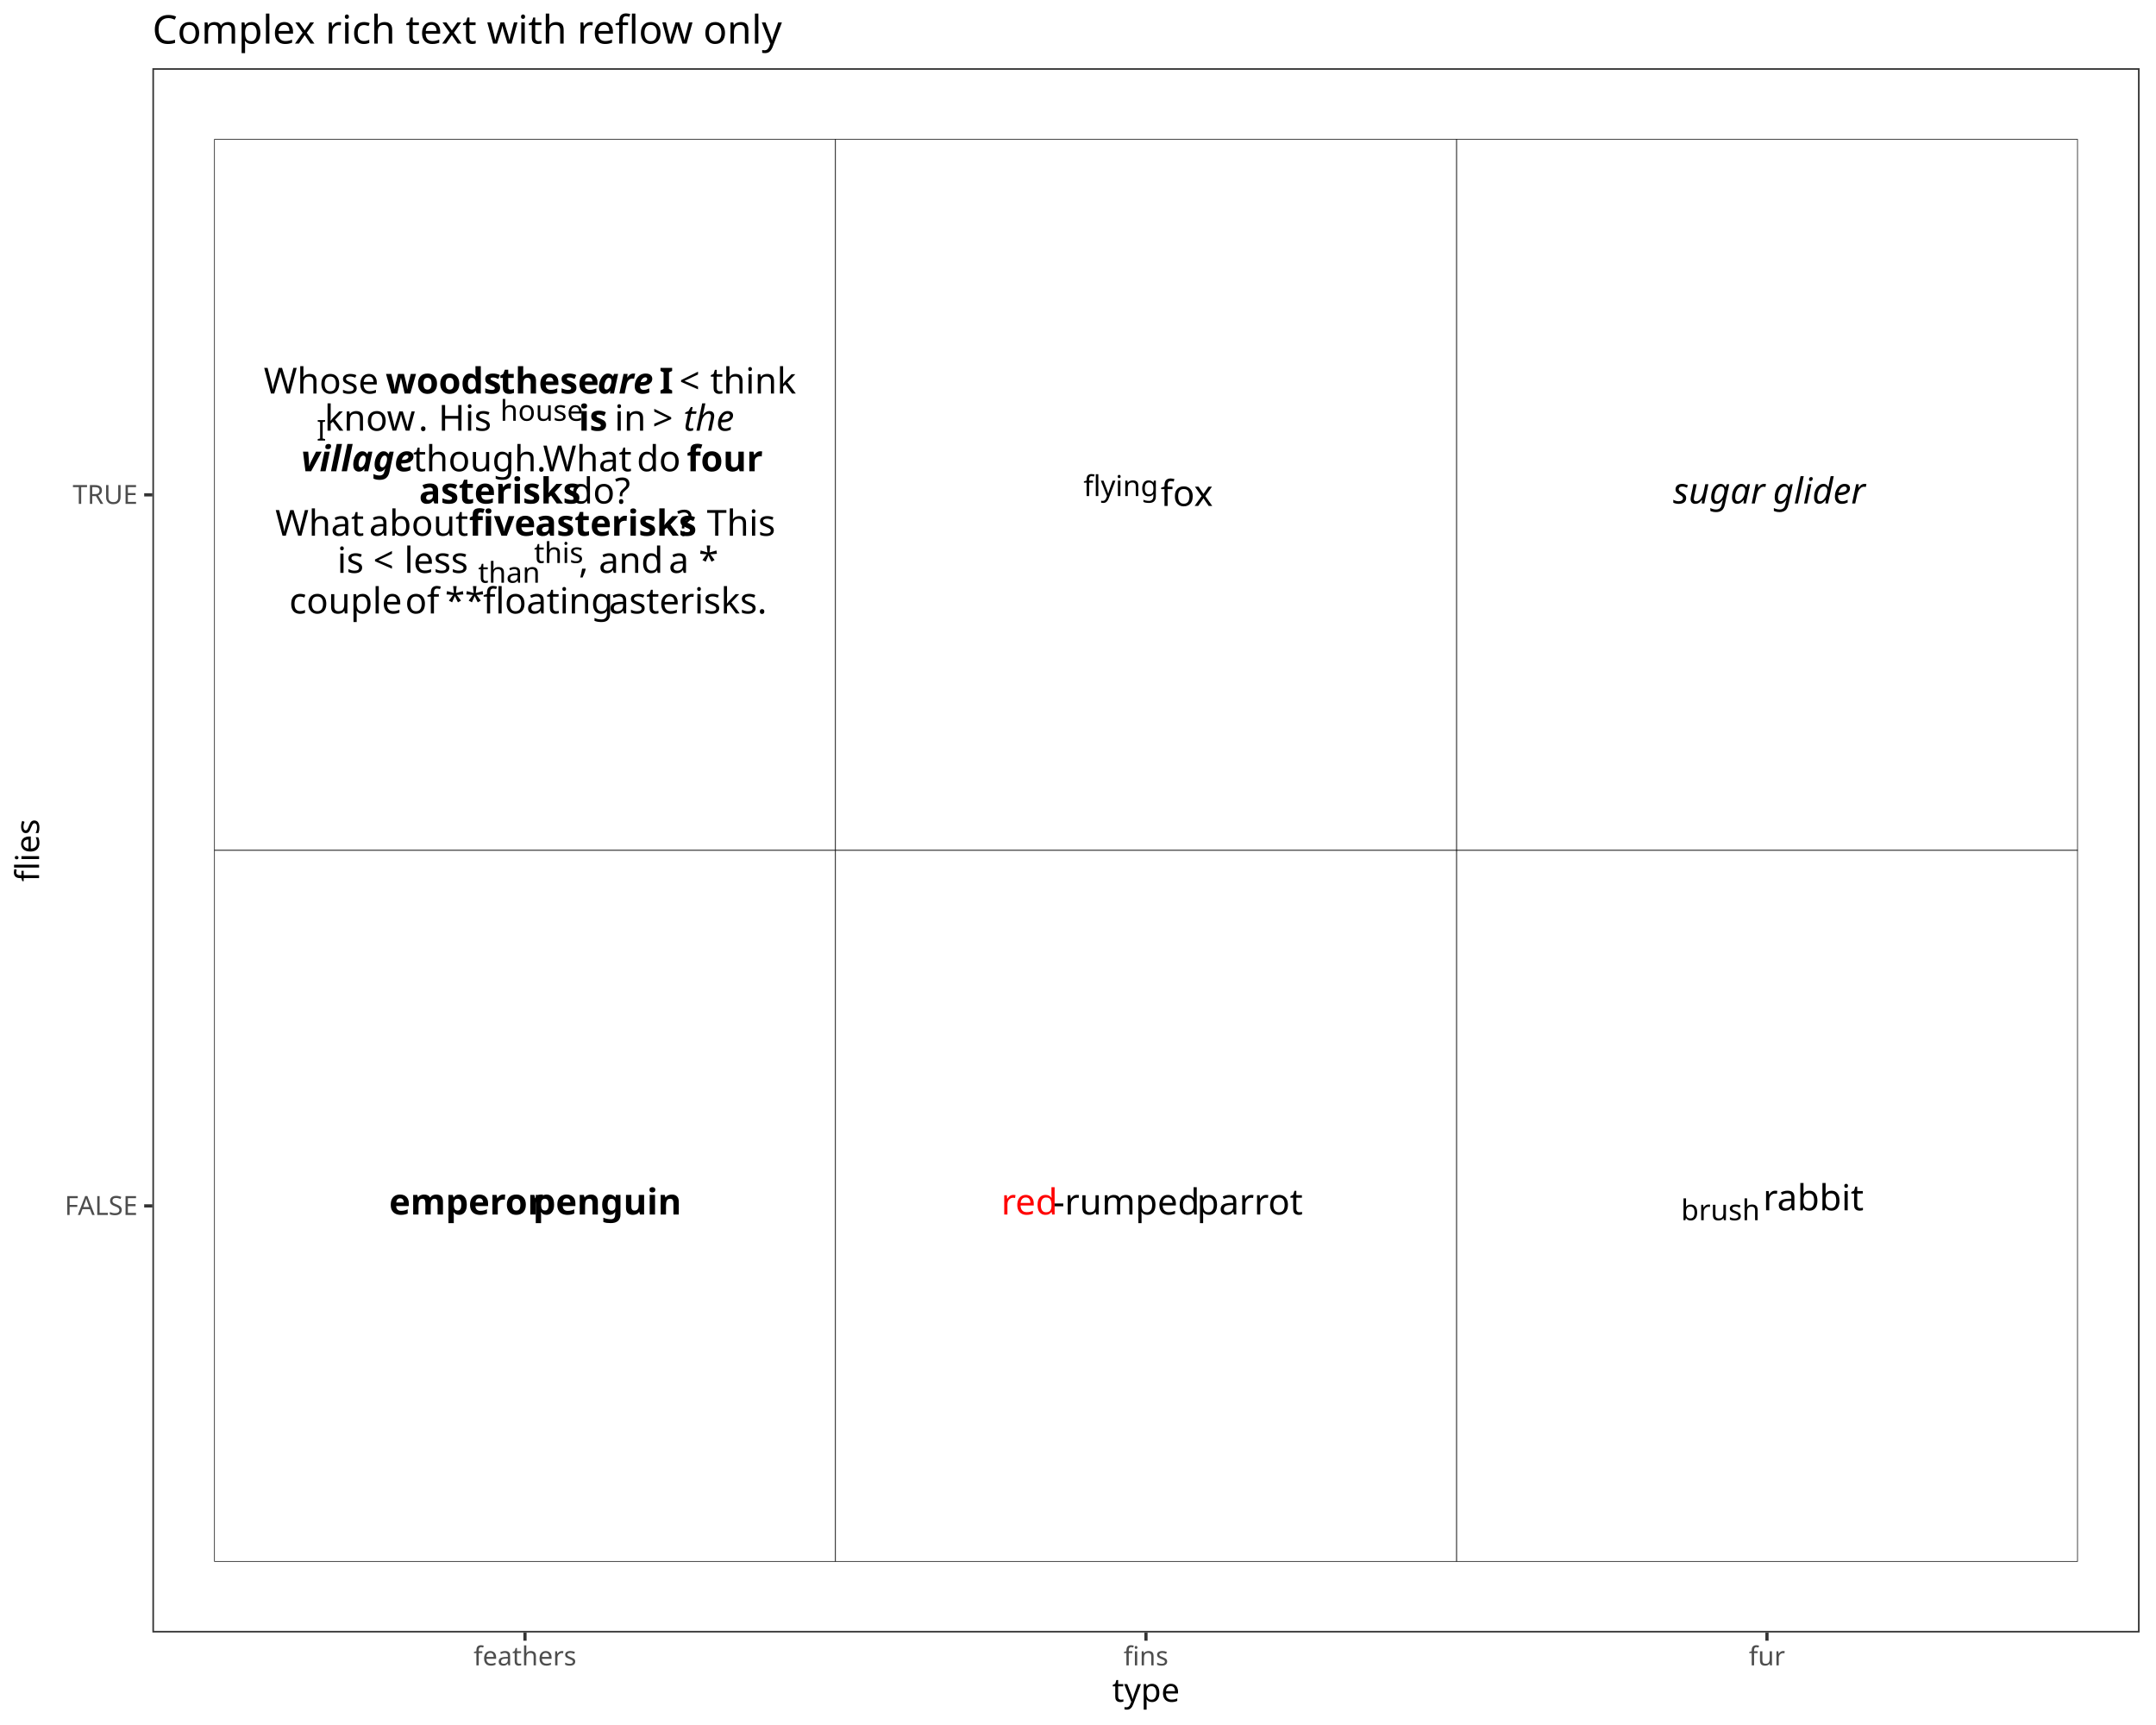
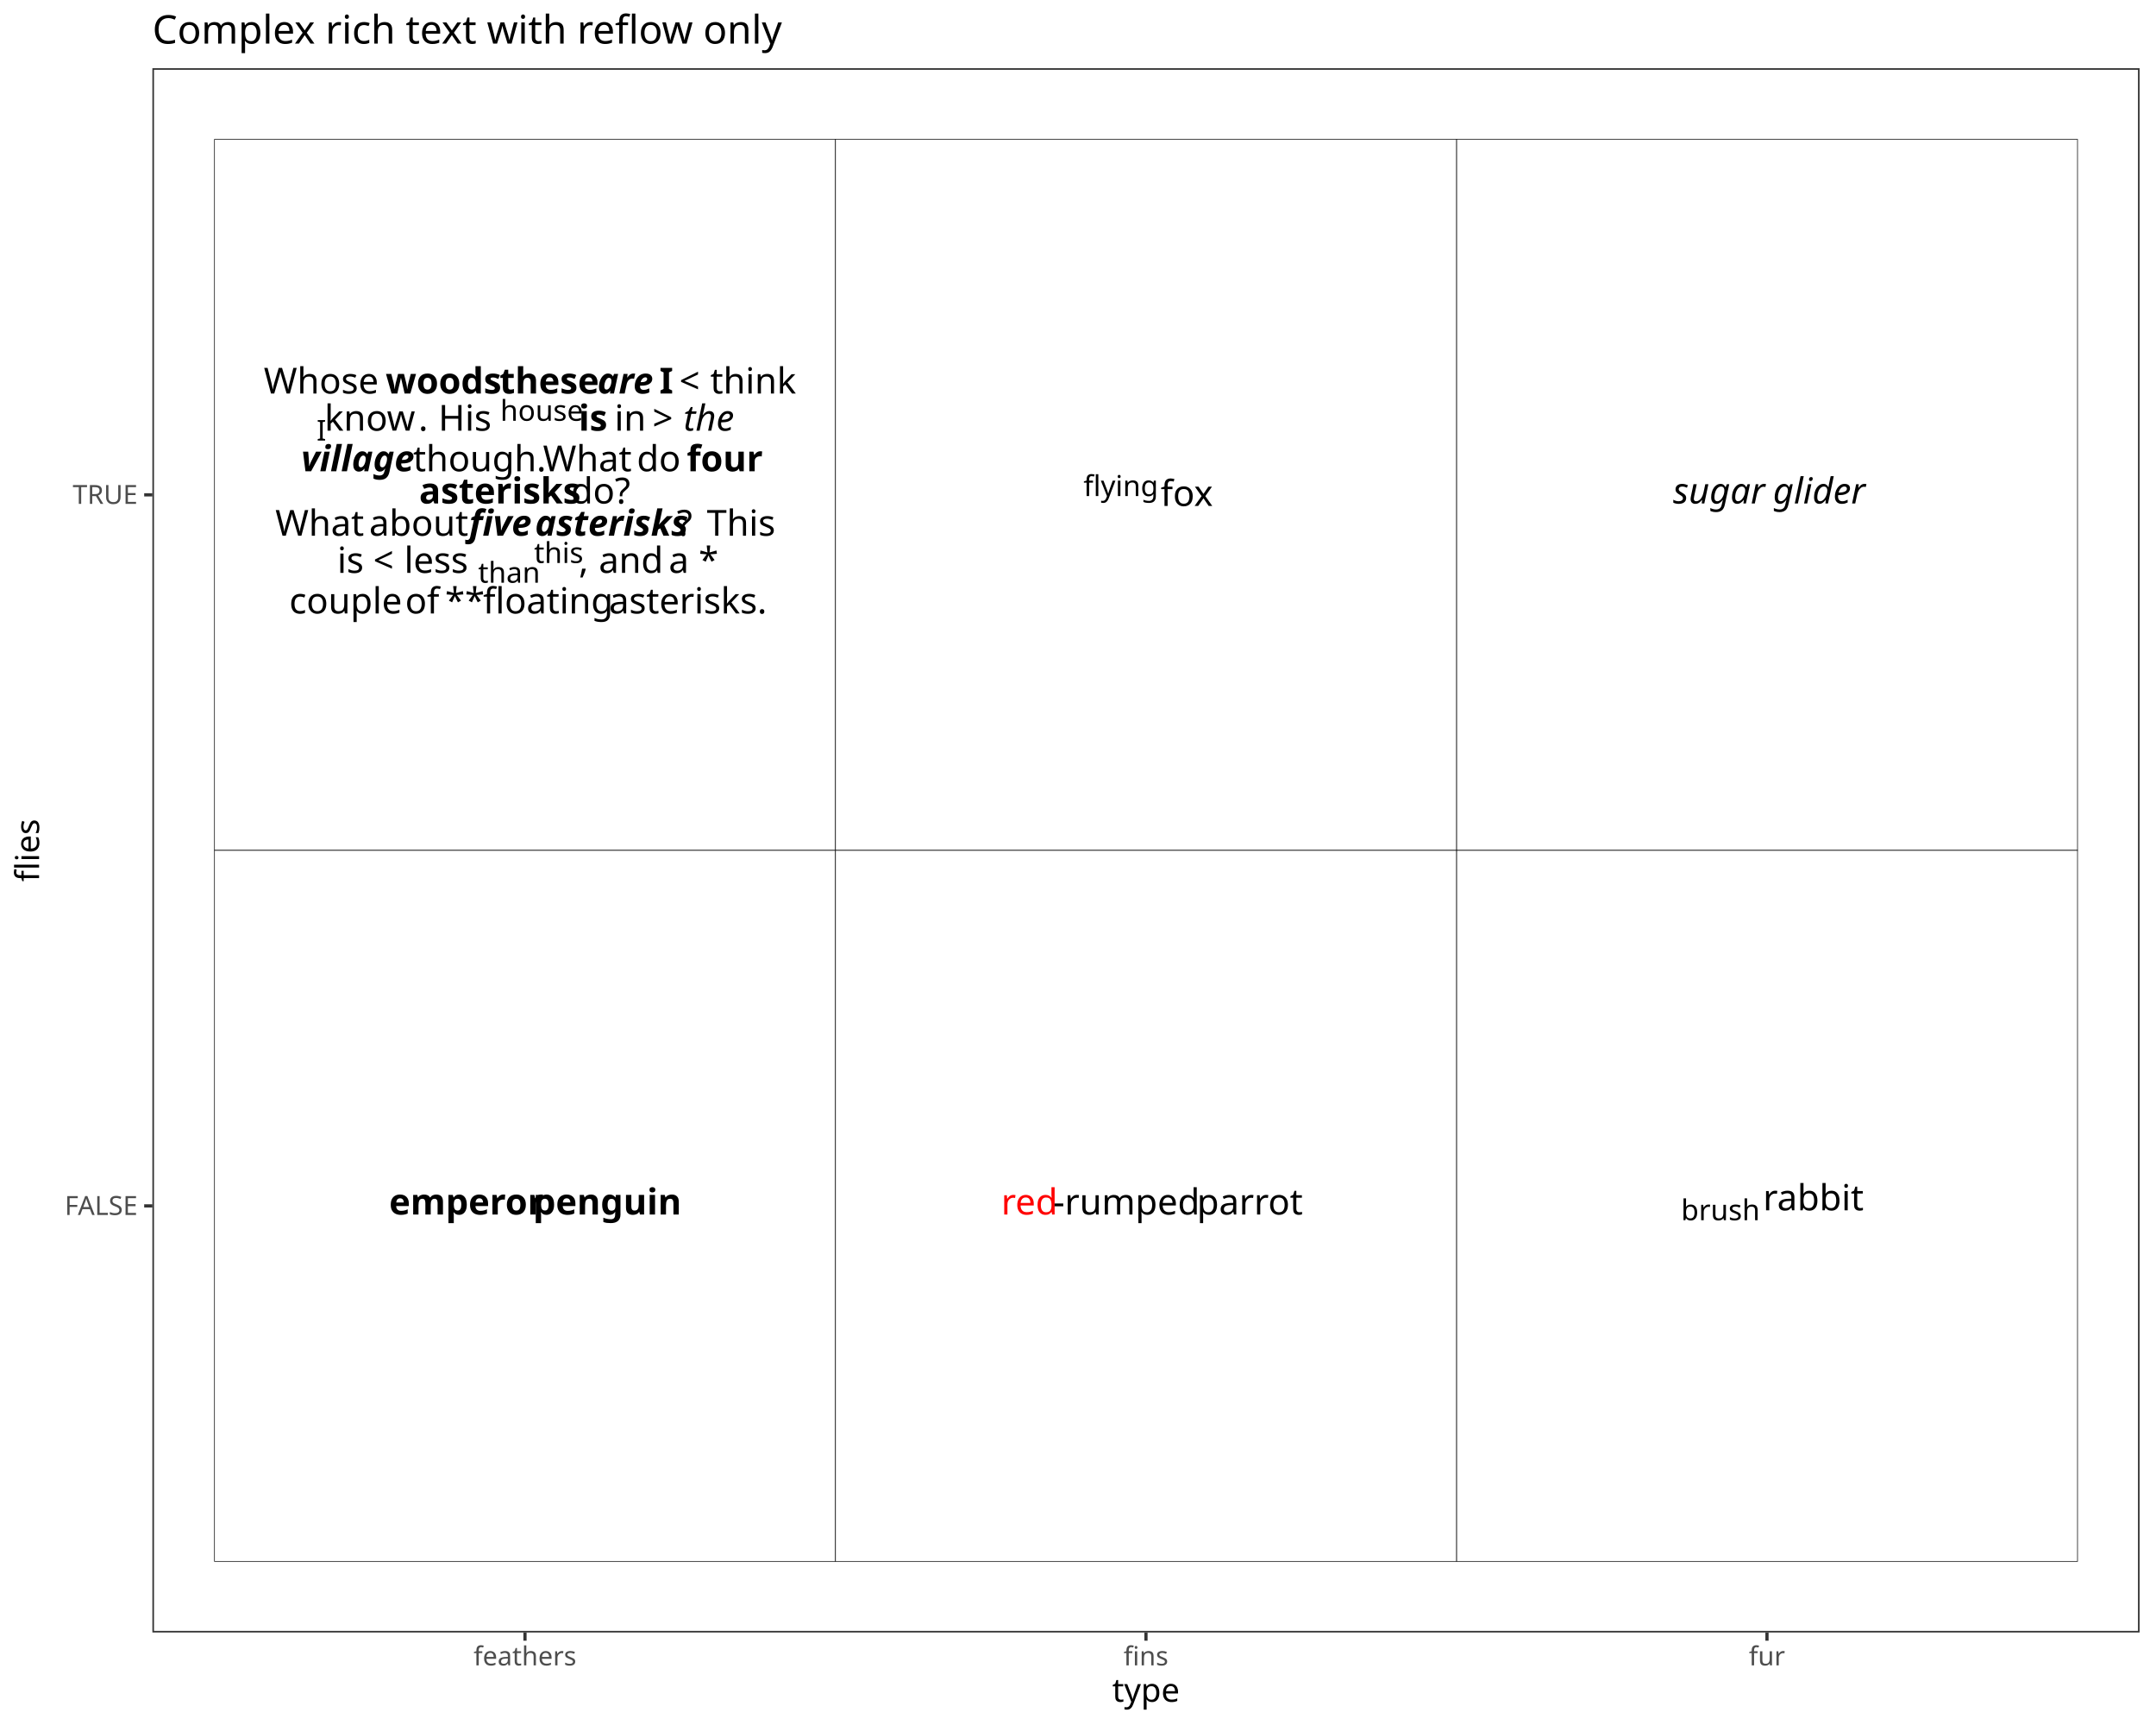
<svg xmlns="http://www.w3.org/2000/svg" class="svglite" data-engine-version="2.0" width="720.00pt" height="576.00pt" viewBox="0 0 720.00 576.00">
  <defs>
    <style type="text/css">
    .svglite line, .svglite polyline, .svglite polygon, .svglite path, .svglite rect, .svglite circle {
      fill: none;
      stroke: #000000;
      stroke-linecap: round;
      stroke-linejoin: round;
      stroke-miterlimit: 10.00;
    }
  </style>
  </defs>
  <rect width="100%" height="100%" style="stroke: none; fill: #FFFFFF;" />
  <defs>
    <clipPath id="cpMC4wMHw3MjAuMDB8MC4wMHw1NzYuMDA=">
      <rect x="0.00" y="0.00" width="720.00" height="576.00" />
    </clipPath>
  </defs>
  <g clip-path="url(#cpMC4wMHw3MjAuMDB8MC4wMHw1NzYuMDA=)">
    <rect x="0.00" y="0.00" width="720.00" height="576.00" style="stroke-width: 1.07; stroke: #FFFFFF; fill: #FFFFFF;" />
  </g>
  <defs>
    <clipPath id="cpNTAuODl8NzE0LjUyfDIyLjc4fDU0NS4xMQ==">
      <rect x="50.89" y="22.78" width="663.63" height="522.33" />
    </clipPath>
  </defs>
  <g clip-path="url(#cpNTAuODl8NzE0LjUyfDIyLjc4fDU0NS4xMQ==)">
    <rect x="50.89" y="22.78" width="663.63" height="522.33" style="stroke-width: 1.07; stroke: none; fill: #FFFFFF;" />
    <rect x="71.63" y="46.53" width="207.39" height="237.42" style="stroke-width: 0.21; stroke-linecap: butt; stroke-linejoin: miter; fill: #FFFFFF;" />
    <rect x="71.63" y="283.95" width="207.39" height="237.42" style="stroke-width: 0.21; stroke-linecap: butt; stroke-linejoin: miter; fill: #FFFFFF;" />
    <rect x="486.40" y="46.53" width="207.39" height="237.42" style="stroke-width: 0.21; stroke-linecap: butt; stroke-linejoin: miter; fill: #FFFFFF;" />
    <rect x="486.40" y="283.95" width="207.39" height="237.42" style="stroke-width: 0.21; stroke-linecap: butt; stroke-linejoin: miter; fill: #FFFFFF;" />
    <rect x="279.01" y="46.53" width="207.39" height="237.42" style="stroke-width: 0.21; stroke-linecap: butt; stroke-linejoin: miter; fill: #FFFFFF;" />
    <rect x="279.01" y="283.95" width="207.39" height="237.42" style="stroke-width: 0.21; stroke-linecap: butt; stroke-linejoin: miter; fill: #FFFFFF;" />
    <text x="88.09" y="131.40" style="font-size: 12.00px; font-family: sans;" textLength="37.35px" lengthAdjust="spacingAndGlyphs">Whose</text>
    <text x="128.78" y="131.40" style="font-size: 12.00px; font-weight: bold; font-family: sans;" textLength="34.70px" lengthAdjust="spacingAndGlyphs">woods</text>
    <text x="166.81" y="131.40" style="font-size: 12.00px; font-weight: bold; font-family: sans;" textLength="29.36px" lengthAdjust="spacingAndGlyphs">these</text>
    <text x="199.50" y="131.40" style="font-size: 12.00px; font-weight: bold; font-style: italic; font-family: sans;" textLength="17.34px" lengthAdjust="spacingAndGlyphs">are</text>
    <text x="220.18" y="131.40" style="font-size: 12.00px; font-weight: bold; font-family: sans;" textLength="3.33px" lengthAdjust="spacingAndGlyphs">I</text>
    <text x="226.85" y="131.40" style="font-size: 12.00px; font-family: sans;" textLength="7.01px" lengthAdjust="spacingAndGlyphs">&lt;</text>
    <text x="237.20" y="131.40" style="font-size: 12.00px; font-family: sans;" textLength="25.35px" lengthAdjust="spacingAndGlyphs">think</text>
    <text x="105.71" y="147.11" style="font-size: 9.60px; font-family: sans;" textLength="2.67px" lengthAdjust="spacingAndGlyphs">I</text>
    <text x="108.37" y="143.81" style="font-size: 12.00px; font-family: sans;" textLength="28.02px" lengthAdjust="spacingAndGlyphs">know</text>
    <text x="139.73" y="143.81" style="font-size: 12.00px; font-family: sans;" textLength="3.33px" lengthAdjust="spacingAndGlyphs">.</text>
    <text x="146.40" y="143.81" style="font-size: 12.00px; font-family: sans;" textLength="17.34px" lengthAdjust="spacingAndGlyphs">His</text>
    <text x="167.07" y="140.50" style="font-size: 9.60px; font-family: sans;" textLength="26.16px" lengthAdjust="spacingAndGlyphs">house</text>
    <text x="193.23" y="143.81" style="font-size: 12.00px; font-weight: bold; font-family: sans;" textLength="8.67px" lengthAdjust="spacingAndGlyphs">is</text>
    <text x="205.23" y="143.81" style="font-size: 12.00px; font-family: sans;" textLength="9.34px" lengthAdjust="spacingAndGlyphs">in</text>
    <text x="217.90" y="143.81" style="font-size: 12.00px; font-family: sans;" textLength="7.01px" lengthAdjust="spacingAndGlyphs">&gt;</text>
    <text x="228.25" y="143.81" style="font-size: 12.00px; font-style: italic; font-family: sans;" textLength="16.68px" lengthAdjust="spacingAndGlyphs">the</text>
    <text x="100.60" y="157.36" style="font-size: 12.00px; font-weight: bold; font-style: italic; font-family: sans;" textLength="34.02px" lengthAdjust="spacingAndGlyphs">village</text>
    <text x="137.96" y="157.36" style="font-size: 12.00px; font-family: sans;" textLength="40.04px" lengthAdjust="spacingAndGlyphs">though.</text>
    <text x="181.33" y="157.36" style="font-size: 12.00px; font-family: sans;" textLength="28.01px" lengthAdjust="spacingAndGlyphs">What</text>
    <text x="212.67" y="157.36" style="font-size: 12.00px; font-family: sans;" textLength="13.35px" lengthAdjust="spacingAndGlyphs">do</text>
    <text x="229.36" y="157.36" style="font-size: 12.00px; font-weight: bold; font-family: sans;" textLength="20.68px" lengthAdjust="spacingAndGlyphs">four</text>
    <text x="139.96" y="168.12" style="font-size: 12.00px; font-weight: bold; font-family: sans;" textLength="47.36px" lengthAdjust="spacingAndGlyphs">asterisks</text>
    <text x="190.66" y="168.12" style="font-size: 12.00px; font-family: sans;" textLength="20.02px" lengthAdjust="spacingAndGlyphs">do?</text>
    <text x="91.94" y="178.88" style="font-size: 12.00px; font-family: sans;" textLength="28.01px" lengthAdjust="spacingAndGlyphs">What</text>
    <text x="123.28" y="178.88" style="font-size: 12.00px; font-family: sans;" textLength="30.03px" lengthAdjust="spacingAndGlyphs">about</text>
-     <text x="156.65" y="178.88" style="font-size: 12.00px; font-weight: bold; font-family: sans;" textLength="18.68px" lengthAdjust="spacingAndGlyphs">five</text>
-     <text x="178.66" y="178.88" style="font-size: 12.00px; font-weight: bold; font-family: sans;" textLength="47.36px" lengthAdjust="spacingAndGlyphs">asterisks</text>
+     <text x="156.65" y="178.88" style="font-size: 12.00px; font-weight: bold; font-style: italic; font-family: sans;" textLength="18.68px" lengthAdjust="spacingAndGlyphs">five</text>
+     <text x="178.66" y="178.88" style="font-size: 12.00px; font-weight: bold; font-style: italic; font-family: sans;" textLength="47.36px" lengthAdjust="spacingAndGlyphs">asterisks</text>
    <text x="226.02" y="178.88" style="font-size: 12.00px; font-family: sans;" textLength="6.67px" lengthAdjust="spacingAndGlyphs">?</text>
    <text x="236.03" y="178.88" style="font-size: 12.00px; font-family: sans;" textLength="22.67px" lengthAdjust="spacingAndGlyphs">This</text>
    <text x="112.64" y="191.28" style="font-size: 12.00px; font-family: sans;" textLength="8.67px" lengthAdjust="spacingAndGlyphs">is</text>
    <text x="124.64" y="191.28" style="font-size: 12.00px; font-family: sans;" textLength="7.01px" lengthAdjust="spacingAndGlyphs">&lt;</text>
    <text x="134.99" y="191.28" style="font-size: 12.00px; font-family: sans;" textLength="21.35px" lengthAdjust="spacingAndGlyphs">less</text>
    <text x="159.67" y="194.58" style="font-size: 9.60px; font-family: sans;" textLength="18.69px" lengthAdjust="spacingAndGlyphs">than</text>
    <text x="178.35" y="187.98" style="font-size: 9.60px; font-family: sans;" textLength="14.94px" lengthAdjust="spacingAndGlyphs">this</text>
    <text x="193.30" y="191.28" style="font-size: 12.00px; font-family: sans;" textLength="3.33px" lengthAdjust="spacingAndGlyphs">,</text>
    <text x="199.96" y="191.28" style="font-size: 12.00px; font-family: sans;" textLength="20.02px" lengthAdjust="spacingAndGlyphs">and</text>
    <text x="223.32" y="191.28" style="font-size: 12.00px; font-family: sans;" textLength="6.67px" lengthAdjust="spacingAndGlyphs">a</text>
    <text x="233.33" y="191.28" style="font-size: 12.00px; font-family: sans;" textLength="4.67px" lengthAdjust="spacingAndGlyphs">*</text>
    <text x="96.60" y="204.84" style="font-size: 12.00px; font-family: sans;" textLength="35.37px" lengthAdjust="spacingAndGlyphs">couple</text>
    <text x="135.30" y="204.84" style="font-size: 12.00px; font-family: sans;" textLength="10.01px" lengthAdjust="spacingAndGlyphs">of</text>
    <text x="148.64" y="204.84" style="font-size: 12.00px; font-family: sans;" textLength="9.35px" lengthAdjust="spacingAndGlyphs">**</text>
    <text x="161.32" y="204.84" style="font-size: 12.00px; font-family: sans;" textLength="38.69px" lengthAdjust="spacingAndGlyphs">floating</text>
    <text x="203.35" y="204.84" style="font-size: 12.00px; font-family: sans;" textLength="50.70px" lengthAdjust="spacingAndGlyphs">asterisks.</text>
    <text x="129.95" y="405.54" style="font-size: 12.00px; font-weight: bold; font-family: sans;" textLength="44.69px" lengthAdjust="spacingAndGlyphs">emperor</text>
    <text x="177.98" y="405.54" style="font-size: 12.00px; font-weight: bold; font-family: sans;" textLength="42.71px" lengthAdjust="spacingAndGlyphs">penguin</text>
    <text x="558.74" y="168.12" style="font-size: 12.00px; font-style: italic; font-family: sans;" textLength="30.02px" lengthAdjust="spacingAndGlyphs">sugar</text>
    <text x="592.09" y="168.12" style="font-size: 12.00px; font-style: italic; font-family: sans;" textLength="29.35px" lengthAdjust="spacingAndGlyphs">glider</text>
    <text x="561.40" y="407.44" style="font-size: 9.60px; font-family: sans;" textLength="24.02px" lengthAdjust="spacingAndGlyphs">brush</text>
    <text x="588.76" y="404.14" style="font-size: 12.00px; font-family: sans;" textLength="30.02px" lengthAdjust="spacingAndGlyphs">rabbit</text>
    <text x="361.83" y="165.64" style="font-size: 9.60px; font-family: sans;" textLength="22.41px" lengthAdjust="spacingAndGlyphs">flying</text>
    <text x="387.57" y="168.95" style="font-size: 12.00px; font-family: sans;" textLength="16.01px" lengthAdjust="spacingAndGlyphs">fox</text>
    <text x="334.35" y="405.54" style="font-size: 12.00px; fill: #FF0000; font-family: sans;" textLength="17.34px" lengthAdjust="spacingAndGlyphs">red</text>
    <text x="351.69" y="405.54" style="font-size: 12.00px; font-family: sans;" textLength="44.69px" lengthAdjust="spacingAndGlyphs">-rumped</text>
    <text x="399.71" y="405.54" style="font-size: 12.00px; font-family: sans;" textLength="31.35px" lengthAdjust="spacingAndGlyphs">parrot</text>
    <rect x="50.89" y="22.78" width="663.63" height="522.33" style="stroke-width: 1.07; stroke: #333333;" />
  </g>
  <g clip-path="url(#cpMC4wMHw3MjAuMDB8MC4wMHw1NzYuMDA=)">
    <text x="45.96" y="405.69" text-anchor="end" style="font-size: 8.80px; fill: #4D4D4D; font-family: sans;" textLength="27.88px" lengthAdjust="spacingAndGlyphs">FALSE</text>
    <text x="45.96" y="168.26" text-anchor="end" style="font-size: 8.80px; fill: #4D4D4D; font-family: sans;" textLength="23.96px" lengthAdjust="spacingAndGlyphs">TRUE</text>
    <polyline points="48.15,402.66 50.89,402.66 " style="stroke-width: 1.07; stroke: #333333; stroke-linecap: butt;" />
    <polyline points="48.15,165.24 50.89,165.24 " style="stroke-width: 1.07; stroke: #333333; stroke-linecap: butt;" />
    <polyline points="175.32,547.85 175.32,545.11 " style="stroke-width: 1.07; stroke: #333333; stroke-linecap: butt;" />
    <polyline points="382.70,547.85 382.70,545.11 " style="stroke-width: 1.07; stroke: #333333; stroke-linecap: butt;" />
    <polyline points="590.09,547.85 590.09,545.11 " style="stroke-width: 1.07; stroke: #333333; stroke-linecap: butt;" />
    <text x="175.32" y="556.10" text-anchor="middle" style="font-size: 8.80px; fill: #4D4D4D; font-family: sans;" textLength="31.80px" lengthAdjust="spacingAndGlyphs">feathers</text>
    <text x="382.70" y="556.10" text-anchor="middle" style="font-size: 8.80px; fill: #4D4D4D; font-family: sans;" textLength="13.70px" lengthAdjust="spacingAndGlyphs">fins</text>
    <text x="590.09" y="556.10" text-anchor="middle" style="font-size: 8.80px; fill: #4D4D4D; font-family: sans;" textLength="10.27px" lengthAdjust="spacingAndGlyphs">fur</text>
    <text x="382.70" y="568.24" text-anchor="middle" style="font-size: 11.00px; font-family: sans;" textLength="20.80px" lengthAdjust="spacingAndGlyphs">type</text>
    <text transform="translate(13.05,283.95) rotate(-90)" text-anchor="middle" style="font-size: 11.00px; font-family: sans;" textLength="19.56px" lengthAdjust="spacingAndGlyphs">flies</text>
    <text x="50.89" y="14.56" style="font-size: 13.20px; font-family: sans;" textLength="195.89px" lengthAdjust="spacingAndGlyphs">Complex rich text with reflow only</text>
  </g>
</svg>
